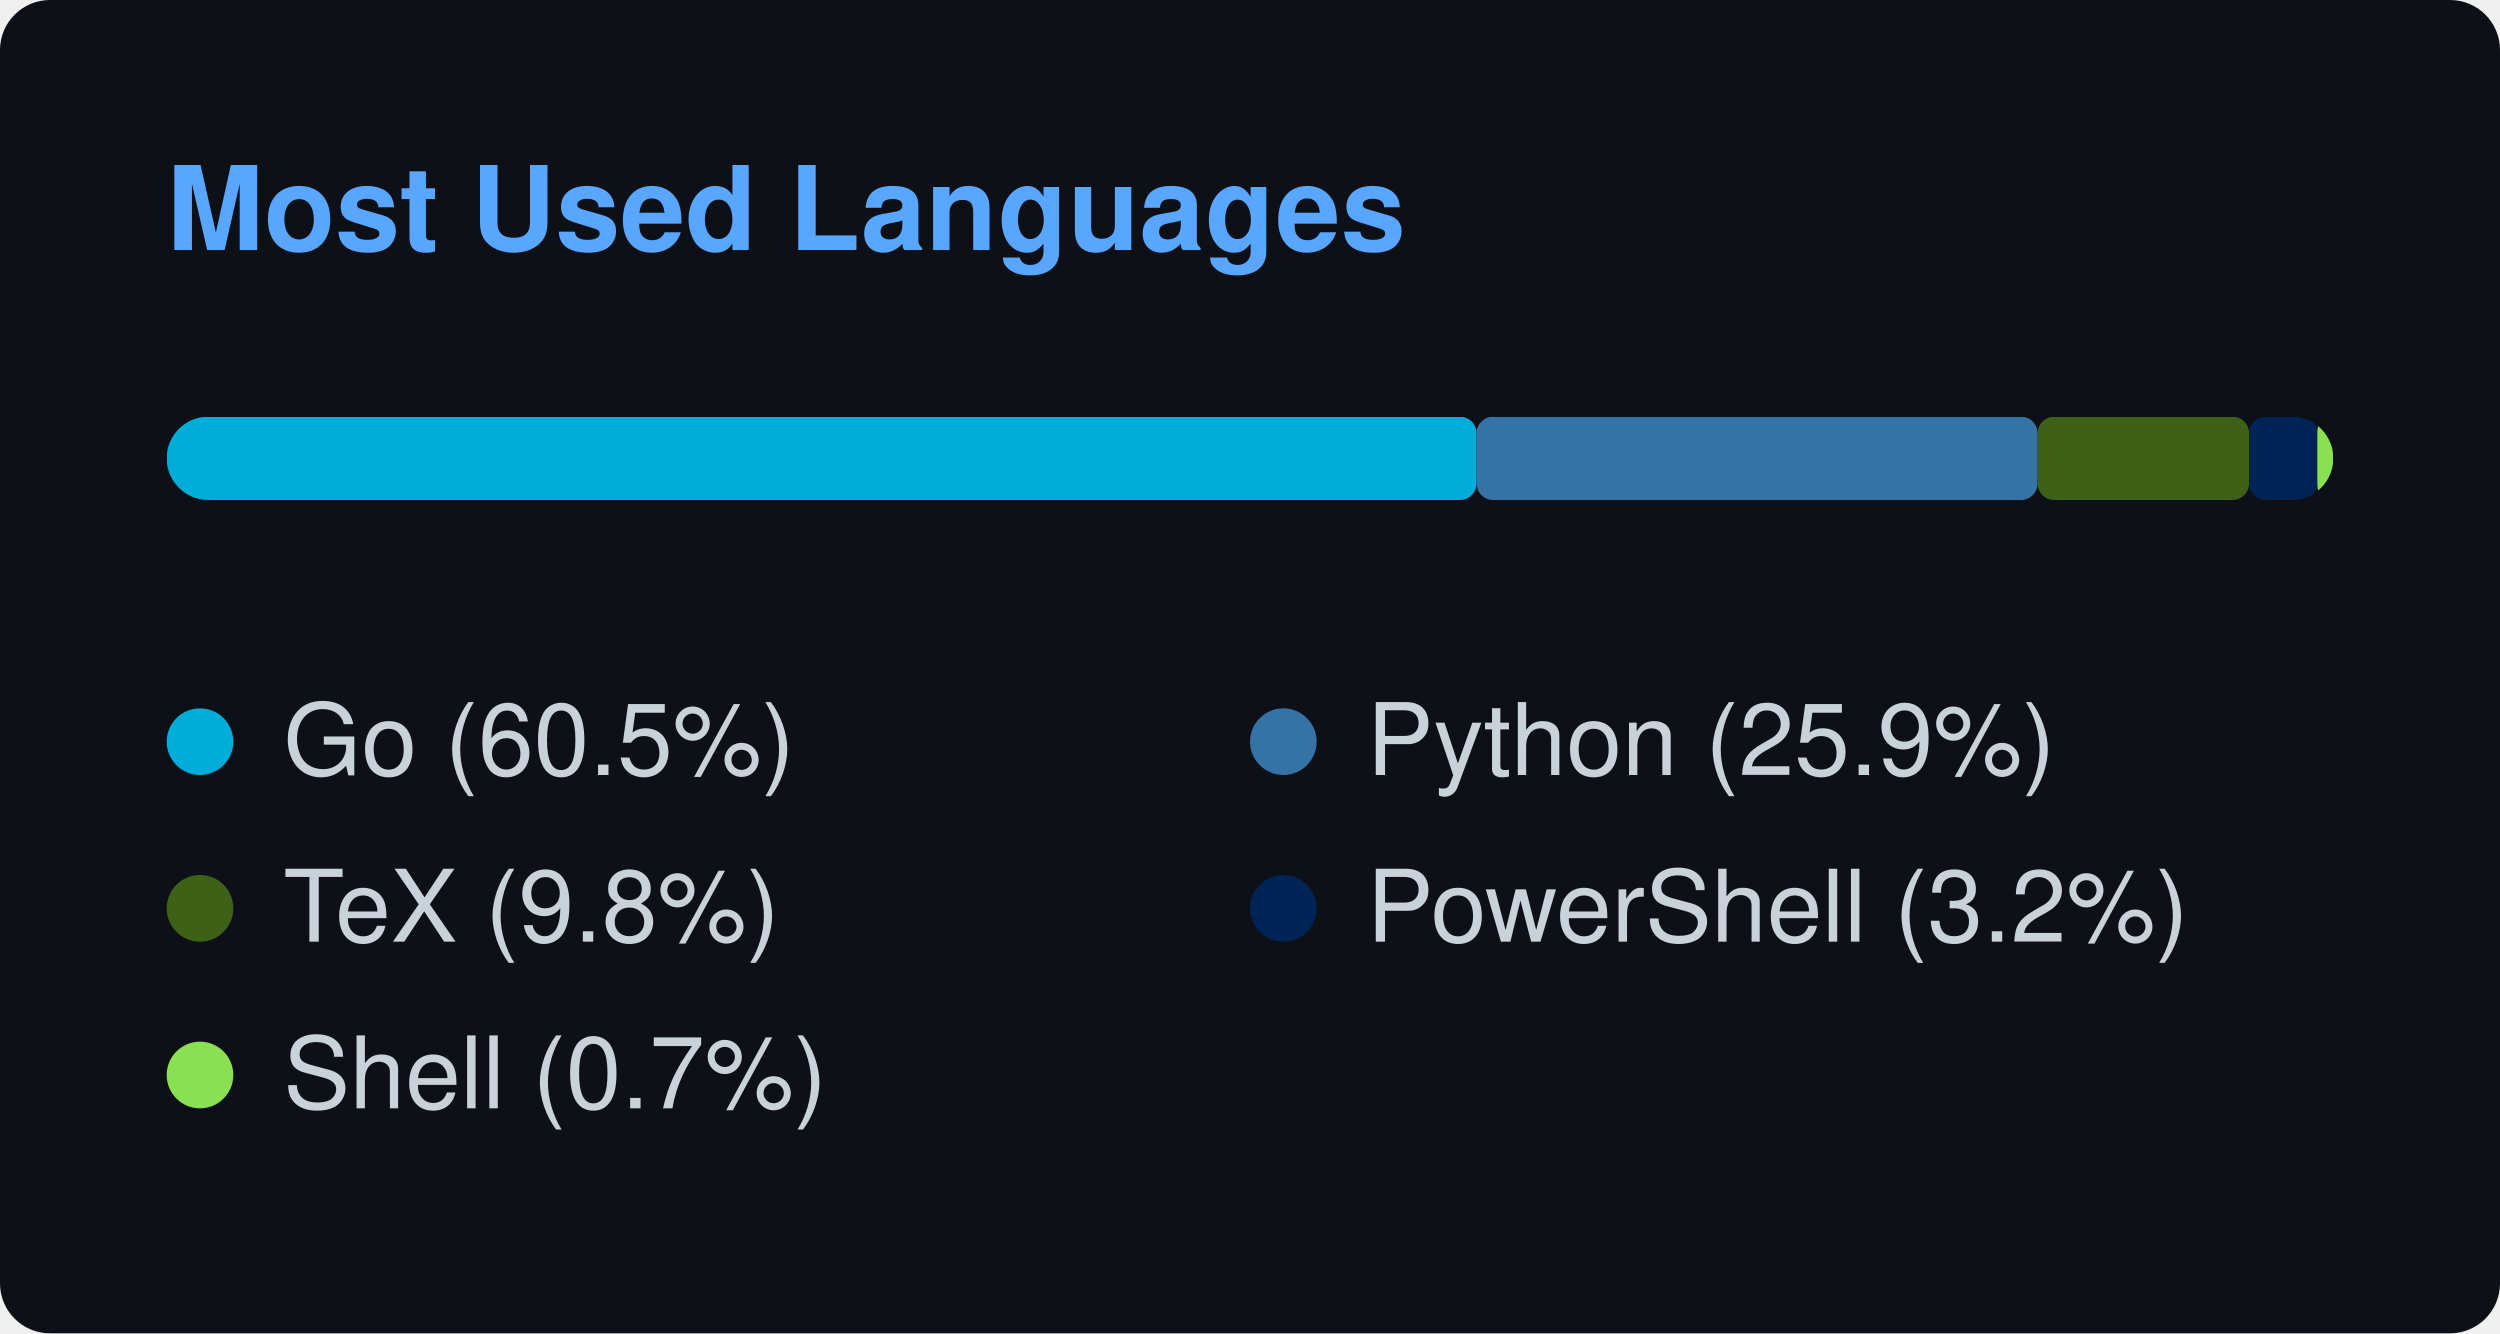
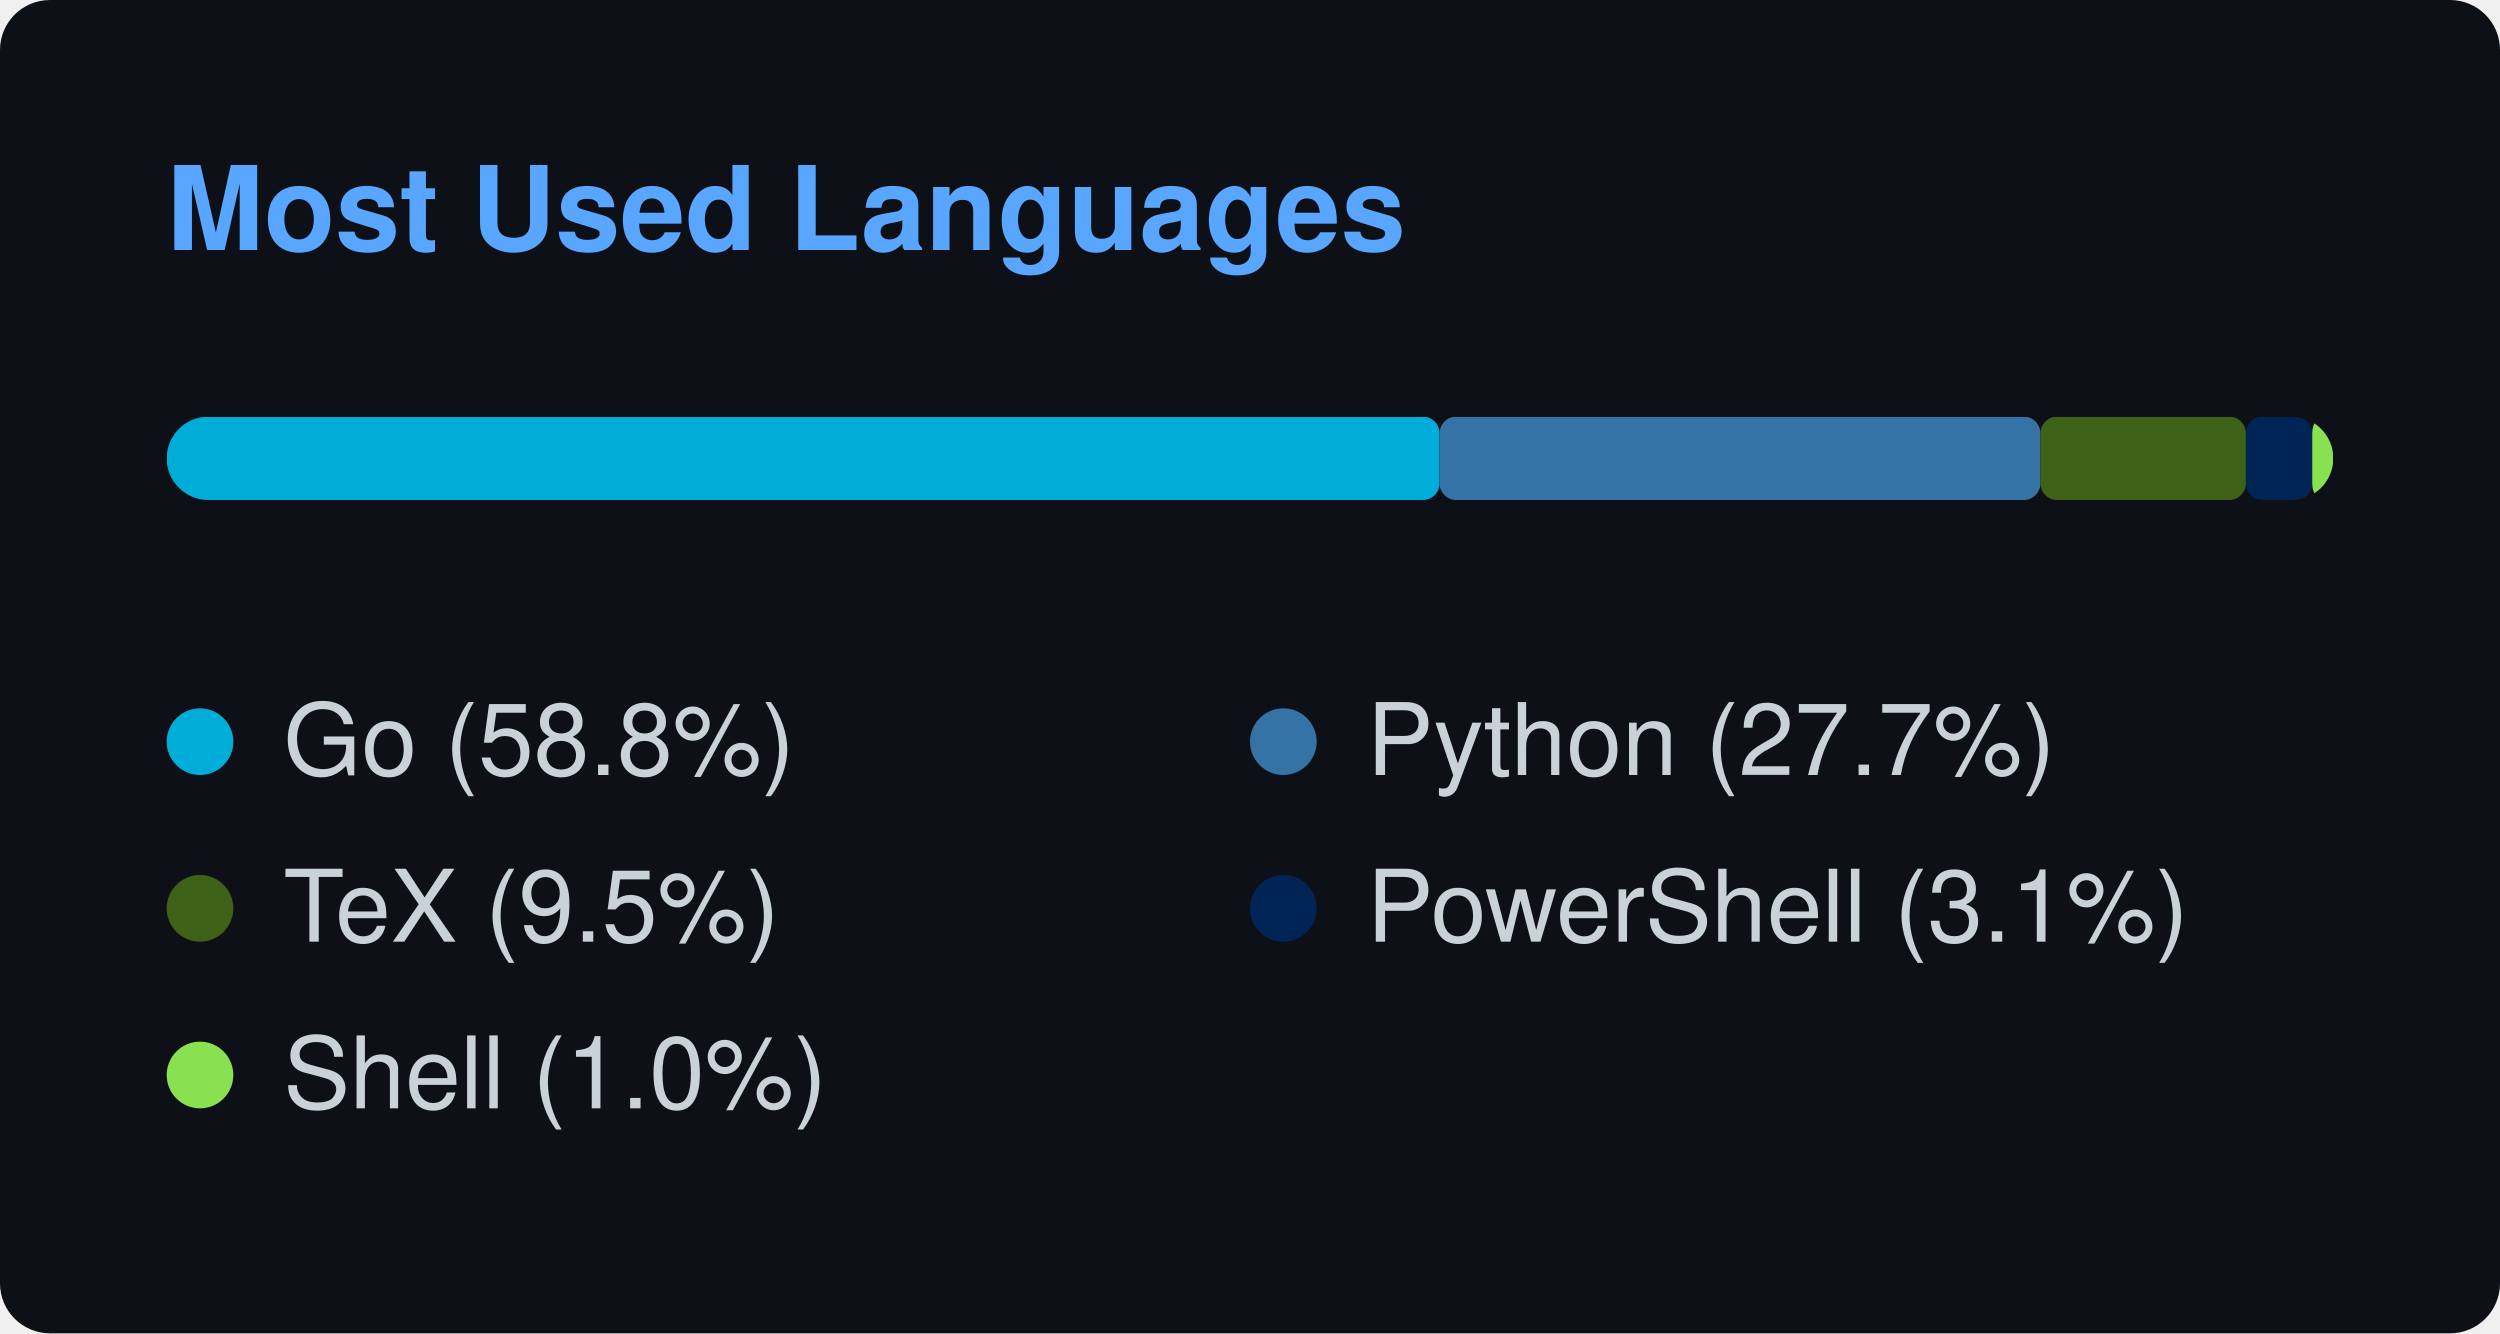
<svg xmlns="http://www.w3.org/2000/svg" width="300" height="160" viewBox="0 0 300 160">
  <style>
    text { font-family: -apple-system, BlinkMacSystemFont, "Segoe UI", Helvetica, Arial, sans-serif; font-size: 12px; fill: #c9d1d9; }
    .title { font-weight: 600; font-size: 14px; fill: #58a6ff; }
  </style>
  <rect width="100%" height="100%" rx="6" fill="#0d1117" />
  <text x="20" y="30" class="title">Most Used Languages</text>
  <svg x="20" y="50" width="260" height="10">
    <mask id="bar-mask">
      <rect width="260" height="10" rx="5" fill="#fff" />
    </mask>
    <g mask="url(#bar-mask)">
-       <rect x="0" y="0" width="157.187" height="10" fill="#00ADD8" rx="2" ry="2" />
-       <rect x="157.187" y="0" width="67.327" height="10" fill="#3572A5" rx="2" ry="2" />
-       <rect x="224.514" y="0" width="25.375" height="10" fill="#3D6117" rx="2" ry="2" />
-       <rect x="249.889" y="0" width="8.19" height="10" fill="#012456" rx="2" ry="2" />
-       <rect x="258.079" y="0" width="1.921" height="10" fill="#89e051" rx="2" ry="2" />
+       <rect x="0" y="0" width="152.751" height="10" fill="#00ADD8" rx="2" ry="2" />
+       <rect x="152.751" y="0" width="72.099" height="10" fill="#3572A5" rx="2" ry="2" />
+       <rect x="224.85" y="0" width="24.659" height="10" fill="#3D6117" rx="2" ry="2" />
+       <rect x="249.509" y="0" width="7.959" height="10" fill="#012456" rx="2" ry="2" />
+       <rect x="257.469" y="0" width="2.531" height="10" fill="#89e051" rx="2" ry="2" />
    </g>
  </svg>
  <g transform="translate(20, 85)">
    <circle cx="4" cy="4" r="4" fill="#00ADD8" />
-     <text x="14" y="8">Go (60.5%)</text>
+     <text x="14" y="8">Go (58.8%)</text>
  </g>
  <g transform="translate(150, 85)">
    <circle cx="4" cy="4" r="4" fill="#3572A5" />
-     <text x="14" y="8">Python (25.9%)</text>
+     <text x="14" y="8">Python (27.7%)</text>
  </g>
  <g transform="translate(20, 105)">
    <circle cx="4" cy="4" r="4" fill="#3D6117" />
-     <text x="14" y="8">TeX (9.8%)</text>
+     <text x="14" y="8">TeX (9.5%)</text>
  </g>
  <g transform="translate(150, 105)">
    <circle cx="4" cy="4" r="4" fill="#012456" />
-     <text x="14" y="8">PowerShell (3.2%)</text>
+     <text x="14" y="8">PowerShell (3.1%)</text>
  </g>
  <g transform="translate(20, 125)">
    <circle cx="4" cy="4" r="4" fill="#89e051" />
-     <text x="14" y="8">Shell (0.7%)</text>
+     <text x="14" y="8">Shell (1.0%)</text>
  </g>
</svg>
